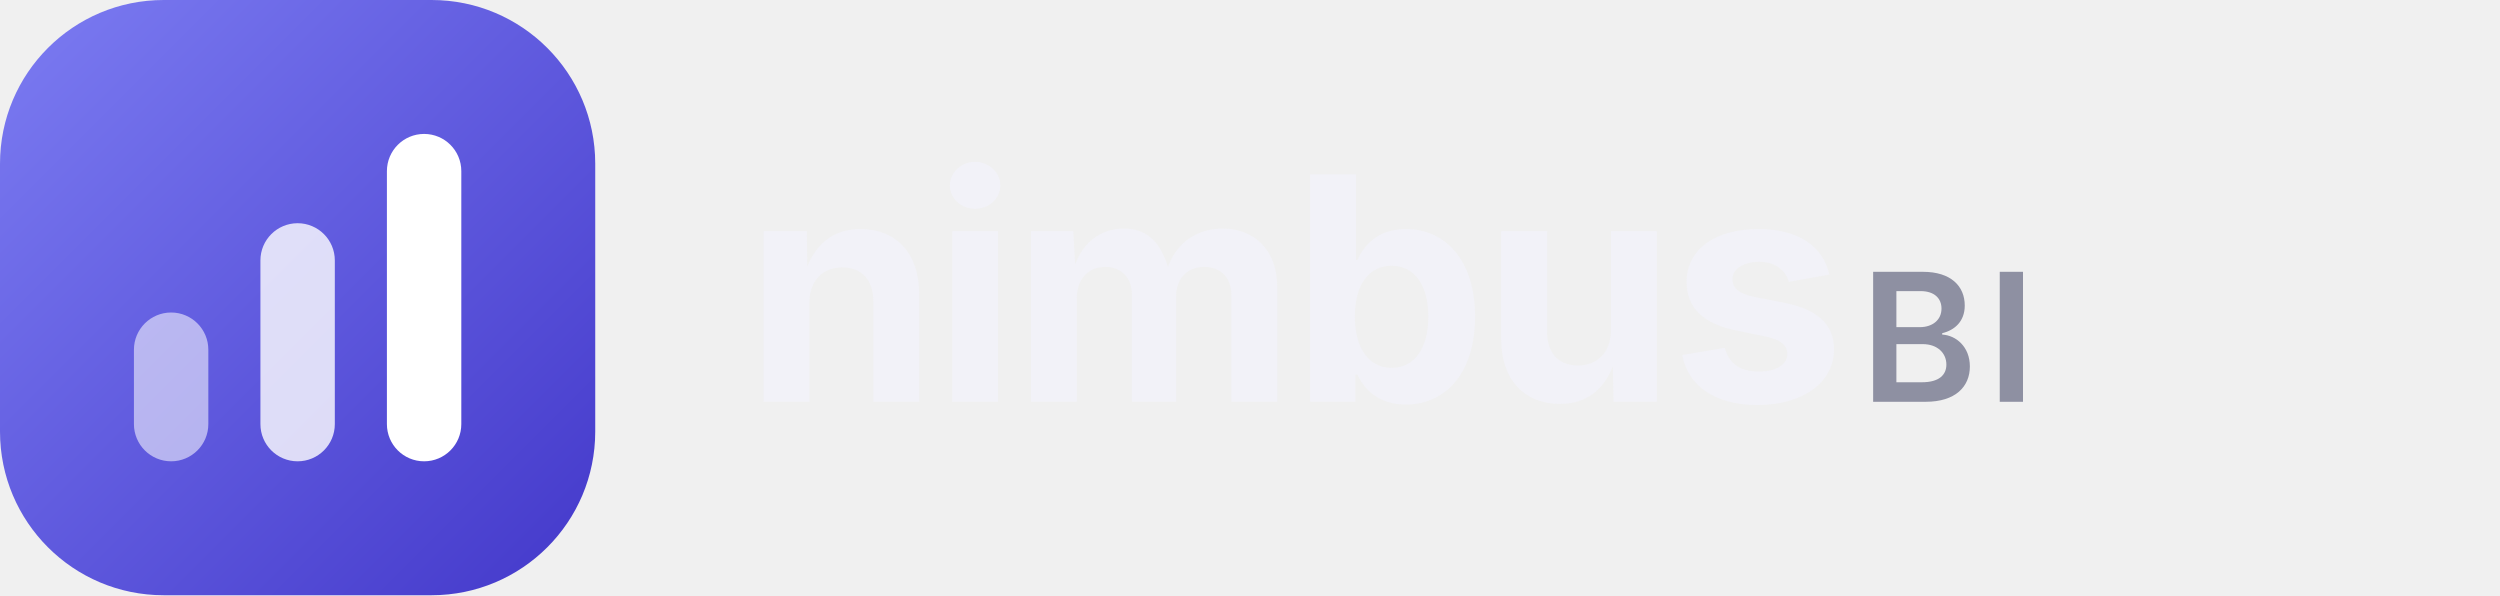
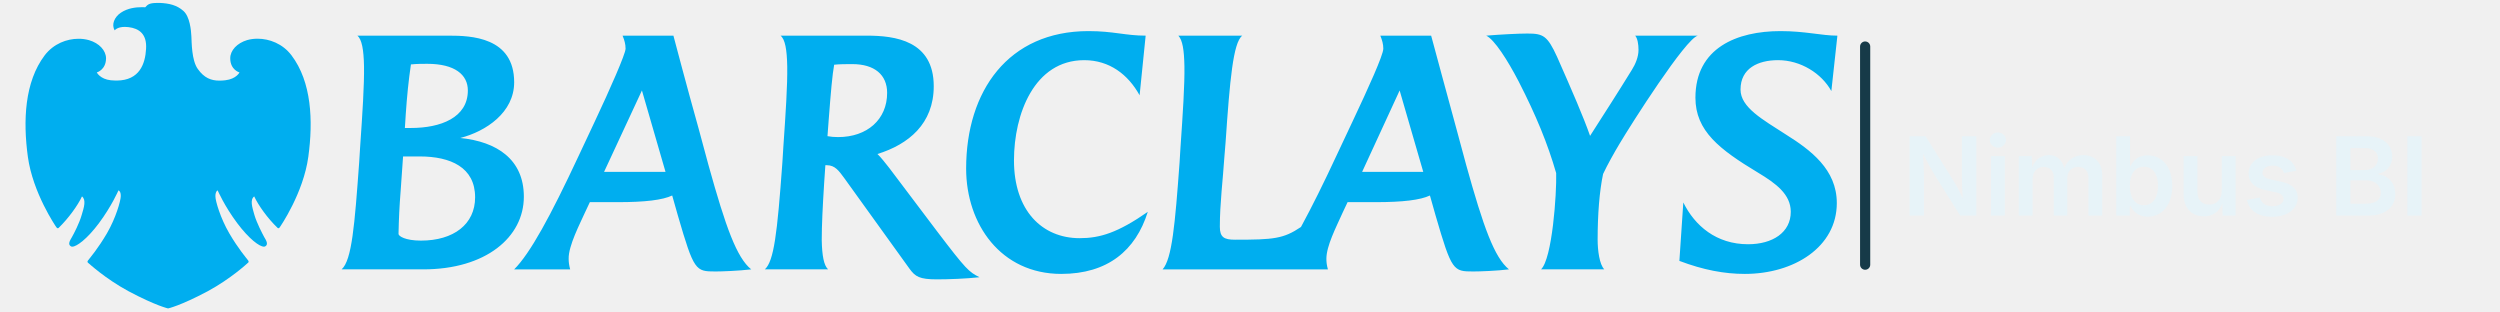
- <svg xmlns="http://www.w3.org/2000/svg" width="168" height="40" viewBox="0 0 168 40">
+ <svg xmlns="http://www.w3.org/2000/svg" xmlns:xlink="http://www.w3.org/1999/xlink" width="337" height="42" viewBox="-8 -8 6752 857">
  <defs>
-     <linearGradient id="g" x1="0" y1="0" x2="1" y2="1">
-       <stop offset="0" stop-color="#7C7CF2" />
-       <stop offset="1" stop-color="#4338CA" />
-     </linearGradient>
+     <clipPath id="b">
+       <use xlink:href="#a" overflow="visible" width="595.276" height="841.891" />
+     </clipPath>
+     <path id="a" d="M-203.862 562.153v-114.52c.001-6.594 4.899-11.354 11.362-11.354-6.463 0-11.702-5.348-11.702-11.939l-.03-32.203c0-2.888 2.294-5.227 5.118-5.227H79.182c11.734 0 21.246 9.703 21.246 21.671v164.288c0 5.41-4.301 10.952-9.608 10.952h-273.436c-11.739 0-21.246-12.784-21.246-21.668" />
  </defs>
-   <rect x="0" y="0" width="40" height="40" rx="11" fill="url(#g)" />
-   <rect x="9" y="21" width="5" height="10" rx="2.5" fill="#FFFFFF" fill-opacity="0.55" />
-   <rect x="17.5" y="15" width="5" height="16" rx="2.5" fill="#FFFFFF" fill-opacity="0.8" />
-   <rect x="26" y="9" width="5" height="22" rx="2.5" fill="#FFFFFF" />
-   <text x="50" y="27" font-family="Geist, Inter, -apple-system, BlinkMacSystemFont, 'Segoe UI', Helvetica, Arial, sans-serif" font-size="21" font-weight="700" letter-spacing="-0.4" fill="#F2F2F8">nimbus</text>
-   <text x="125" y="27" font-family="Geist, Inter, -apple-system, BlinkMacSystemFont, 'Segoe UI', Helvetica, Arial, sans-serif" font-size="12" font-weight="600" letter-spacing="0.6" fill="#8E90A2">BI</text>
+   <path d="M19.741 489.332c-.832 0-1.004.145-1.274.446a5.089 5.089 0 00-.333-.009c-.64 0-1.462.094-2.163.563-.677.447-.999 1.238-.638 1.817 0 0 .242-.355 1.038-.355.112 0 .236.012.368.023 1.1.13 1.914.709 1.815 2.238-.088 1.528-.661 3.232-3.005 3.252 0 0-.302 0-.624-.03-1.091-.119-1.434-.804-1.434-.804s.943-.256.951-1.453c-.008-.814-.717-1.559-1.74-1.86a3.883 3.883 0 00-1.086-.146c-1.206 0-2.56.505-3.473 1.697-2.07 2.733-2.238 6.717-1.733 10.422.508 3.713 2.863 7.152 2.932 7.246.05.066.095.102.146.102a.13.13 0 00.081-.035c1.017-.987 1.987-2.336 2.402-3.238.444.354.212 1.107-.032 1.911-.232.822-.796 1.913-1 2.265-.197.344-.461.744-.106.953a.26.26 0 00.137.034c.456 0 1.529-.795 2.726-2.391 1.34-1.796 2.02-3.39 2.02-3.39.098.022.262.188.235.64-.018.459-.49 2.167-1.409 3.757-.929 1.589-1.787 2.583-1.96 2.809-.107.131-.016.213.053.266.068.046 1.711 1.58 4.098 2.876 2.828 1.507 4.082 1.778 4.082 1.778s1.251-.264 4.079-1.77c2.386-1.298 4.036-2.839 4.097-2.891.069-.047.157-.121.053-.265-.163-.216-1.024-1.215-1.951-2.804-.916-1.579-1.406-3.298-1.413-3.751-.019-.457.135-.608.229-.646 0 0 .687 1.604 2.027 3.39 1.203 1.598 2.266 2.391 2.724 2.391a.276.276 0 00.142-.034c.344-.209.088-.615-.114-.955-.188-.35-.76-1.434-1.003-2.263-.233-.813-.475-1.565-.023-1.911.416.902 1.379 2.258 2.399 3.231a.124.124 0 00.088.042c.045 0 .093-.035.135-.096.075-.1 2.434-3.533 2.938-7.252.506-3.713.339-7.688-1.733-10.422-.907-1.195-2.271-1.703-3.485-1.703-.379 0-.741.049-1.072.144-1.031.31-1.737 1.062-1.731 1.868 0 1.197.948 1.453.948 1.453s-.317.668-1.447.804a5.012 5.012 0 01-.612.038c-.85 0-1.566-.27-2.226-1.202-.64-.897-.619-2.744-.656-3.36-.029-.625-.163-2.027-.82-2.599-.655-.587-1.453-.784-2.448-.823-.073.002-.138.002-.199.002" clip-path="url(#b)" transform="translate(-165.212 -13101.943) scale(26.77527)" fill="#00AEEF" />
+   <path d="M4967.034 242.459c-26.668-48.33-84.155-84.985-146.595-84.985-54.916 0-103.219 22.491-103.219 80.808 0 49.106 60.807 82.414 124.104 123.246 69.08 43.296 140.73 96.552 140.73 189.034 0 120.756-117.409 194.843-253.16 194.843-55.8 0-114.062-10.817-179.849-35.798l10.79-160.732c31.676 64.153 90.822 114.92 178.19 114.92 67.474 0 117.41-32.452 117.41-89.109 0-48.302-40.833-78.264-90.742-108.225-104.959-63.27-171.522-114.117-171.522-205.688 0-137.437 114.892-183.223 233.962-183.223 69.08 0 112.43 12.504 156.528 12.504l-16.627 152.405m-582.041 144.024c-15.048 25.008-34.112 59.093-45.84 84.128-9.96 47.446-14.967 110.77-14.967 180.68 0 29.158 5.007 68.276 18.315 81.61h-174.013c30.765-29.131 43.296-208.124 41.662-264.78-23.32-80.755-55.023-158.215-103.299-252.33-30.738-59.093-66.59-114.947-89.08-125.737 39.118-3.294 89.08-5.81 113.258-5.81 43.27 0 54.97 5.81 81.638 64.126 41.556 94.115 72.374 164.829 90.715 217.335 44.152-69.133 74.944-116.58 114.92-181.536 9.987-15.824 18.314-35.799 18.314-54.97 0-15.02-2.517-31.648-9.157-39.145h172.379c-33.309 7.497-183.223 243.173-214.845 296.429m-605.389-145.658l-103.219 223.949h168.176l-64.957-223.949m202.368 497.887c-54.997 0-59.12-1.634-103.273-153.182l-15.797-55.8c-26.615 12.478-74.14 18.315-149.888 18.315h-76.604l-13.334 28.301c-19.144 42.52-44.956 92.402-44.956 127.45 0 8.328.83 17.458 4.177 29.132h-454.67c25.837-29.131 34.165-123.22 46.642-293.966l2.49-40.778c6.667-97.436 11.727-172.38 10.844-224.806-.83-43.295-5.007-70.793-16.654-83.27h175.726c-25.008 19.17-34.192 122.39-45.813 293.135l-3.347 40.779c-4.177 63.297-12.477 128.227-12.477 191.523 0 29.105 11.647 35.772 41.662 35.772 106.54 0 133.234-2.49 181.483-34.968 29.962-54.97 64.154-124.104 97.409-195.7l45.036-95.75c42.438-89.937 84.047-181.562 84.047-199.02 0-12.53-3.32-24.151-8.273-35.825h139.874s56.603 209.864 69.107 254.793l27.444 101.612c47.446 170.72 77.461 253.964 117.437 286.442-33.362 4.177-80.808 5.81-98.292 5.81m-1133.264 6.694c-165.712 0-261.487-136.554-261.487-289.762 0-213.158 115.723-378.093 336.404-378.093 69.107 0 101.613 12.504 157.359 12.504l-16.628 164.052c-31.648-57.46-83.298-96.605-152.378-96.605-137.384 0-193.183 148.254-193.183 275.651 0 138.214 77.46 213.961 180.68 213.961 55.799 0 104.905-14.994 187.373-72.427-33.309 106.62-110.77 170.72-238.14 170.72m-574.543-577.061c-15.825 0-35.023 0-49.963 1.66-5.007 27.471-9.184 74.944-15.021 151.521l-3.347 45.01c8.38 1.686 19.171 2.543 29.185 2.543 79.897 0 134.894-48.356 134.894-121.587 0-50.016-34.969-79.147-95.748-79.147M2506.44 760.4c-47.446 0-59.12-7.524-74.917-29.186l-179.876-249.813c-14.165-19.144-24.982-34.968-47.446-34.968h-4.177l-3.294 48.302c-4.203 65.787-6.693 118.293-6.693 157.412.83 43.296 5.837 69.91 17.51 80.754h-174.039c24.955-22.49 34.085-97.435 48.276-293.965l2.517-40.78c6.667-96.578 11.674-171.548 10.817-223.974-.857-45.813-5.81-74.141-18.34-84.128h237.308c77.435 0 184.027 13.36 184.027 139.07 0 103.22-69.134 159.876-154.868 186.49 8.327 7.524 23.294 26.669 32.478 38.343l130.717 173.209c81.611 107.422 88.251 112.402 117.436 127.397-36.655 4.15-85.76 5.837-117.436 5.837m-810.97-519.575l-104.155 223.949h169.032l-64.876-223.949m202.287 497.887c-54.916 0-59.093-1.634-103.219-153.182l-15.824-55.8c-26.695 12.478-74.14 18.315-149.915 18.315h-76.604l-13.307 28.301c-13.334 30.015-45.813 91.652-44.983 127.45 0 8.328.83 16.655 4.177 29.132h-154.038c44.126-44.126 99.926-146.541 177.36-312.253l44.982-95.748c40.779-86.592 84.101-184.857 84.101-199.021 0-12.53-3.293-24.151-8.327-35.825h139.928s36.575 139.07 69.08 254.793l27.471 101.612c47.473 170.72 77.434 253.964 117.41 286.442-35.799 4.15-80.781 5.784-98.292 5.784m-792.736-571.197c-12.504 0-29.131 0-44.955 1.687-6.667 44.955-10.844 88.25-14.138 135.697 0 0-2.517 40.778-2.517 39.118h16.655c81.61 0 156.581-28.301 156.581-103.192 0-43.349-35.825-73.31-111.626-73.31m-20.777 254.793h-45.786l-6.667 94.919c-3.32 41.662-5.007 76.604-5.837 118.24 0 5.863 18.314 18.34 61.583 18.34 89.938 0 149.085-44.956 149.085-119.096 0-82.441-67.474-112.403-152.378-112.403m9.987 310.593H869.4c28.328-25.008 35.825-122.416 48.303-293.965l2.49-39.95c6.693-97.434 11.674-172.378 10.844-224.804-.83-44.983-5.837-74.141-18.341-84.128h251.473c59.95 0 179.876 3.347 179.876 128.227 0 83.27-77.46 134.893-148.228 153.261 99.926 9.987 174.87 58.263 174.87 161.509-.027 111.572-104.933 199.85-276.455 199.85" fill="#00AEEF" />
+   <line x1="5060" y1="120" x2="5060" y2="720" stroke="#163A48" stroke-width="28" stroke-linecap="round" />
+   <text x="5160" y="585" font-family="Inter, -apple-system, BlinkMacSystemFont, 'Segoe UI', Helvetica, Arial, sans-serif" font-size="300" font-weight="600" letter-spacing="-2" fill="#E7F3F8">Nimbus BI</text>
</svg>
